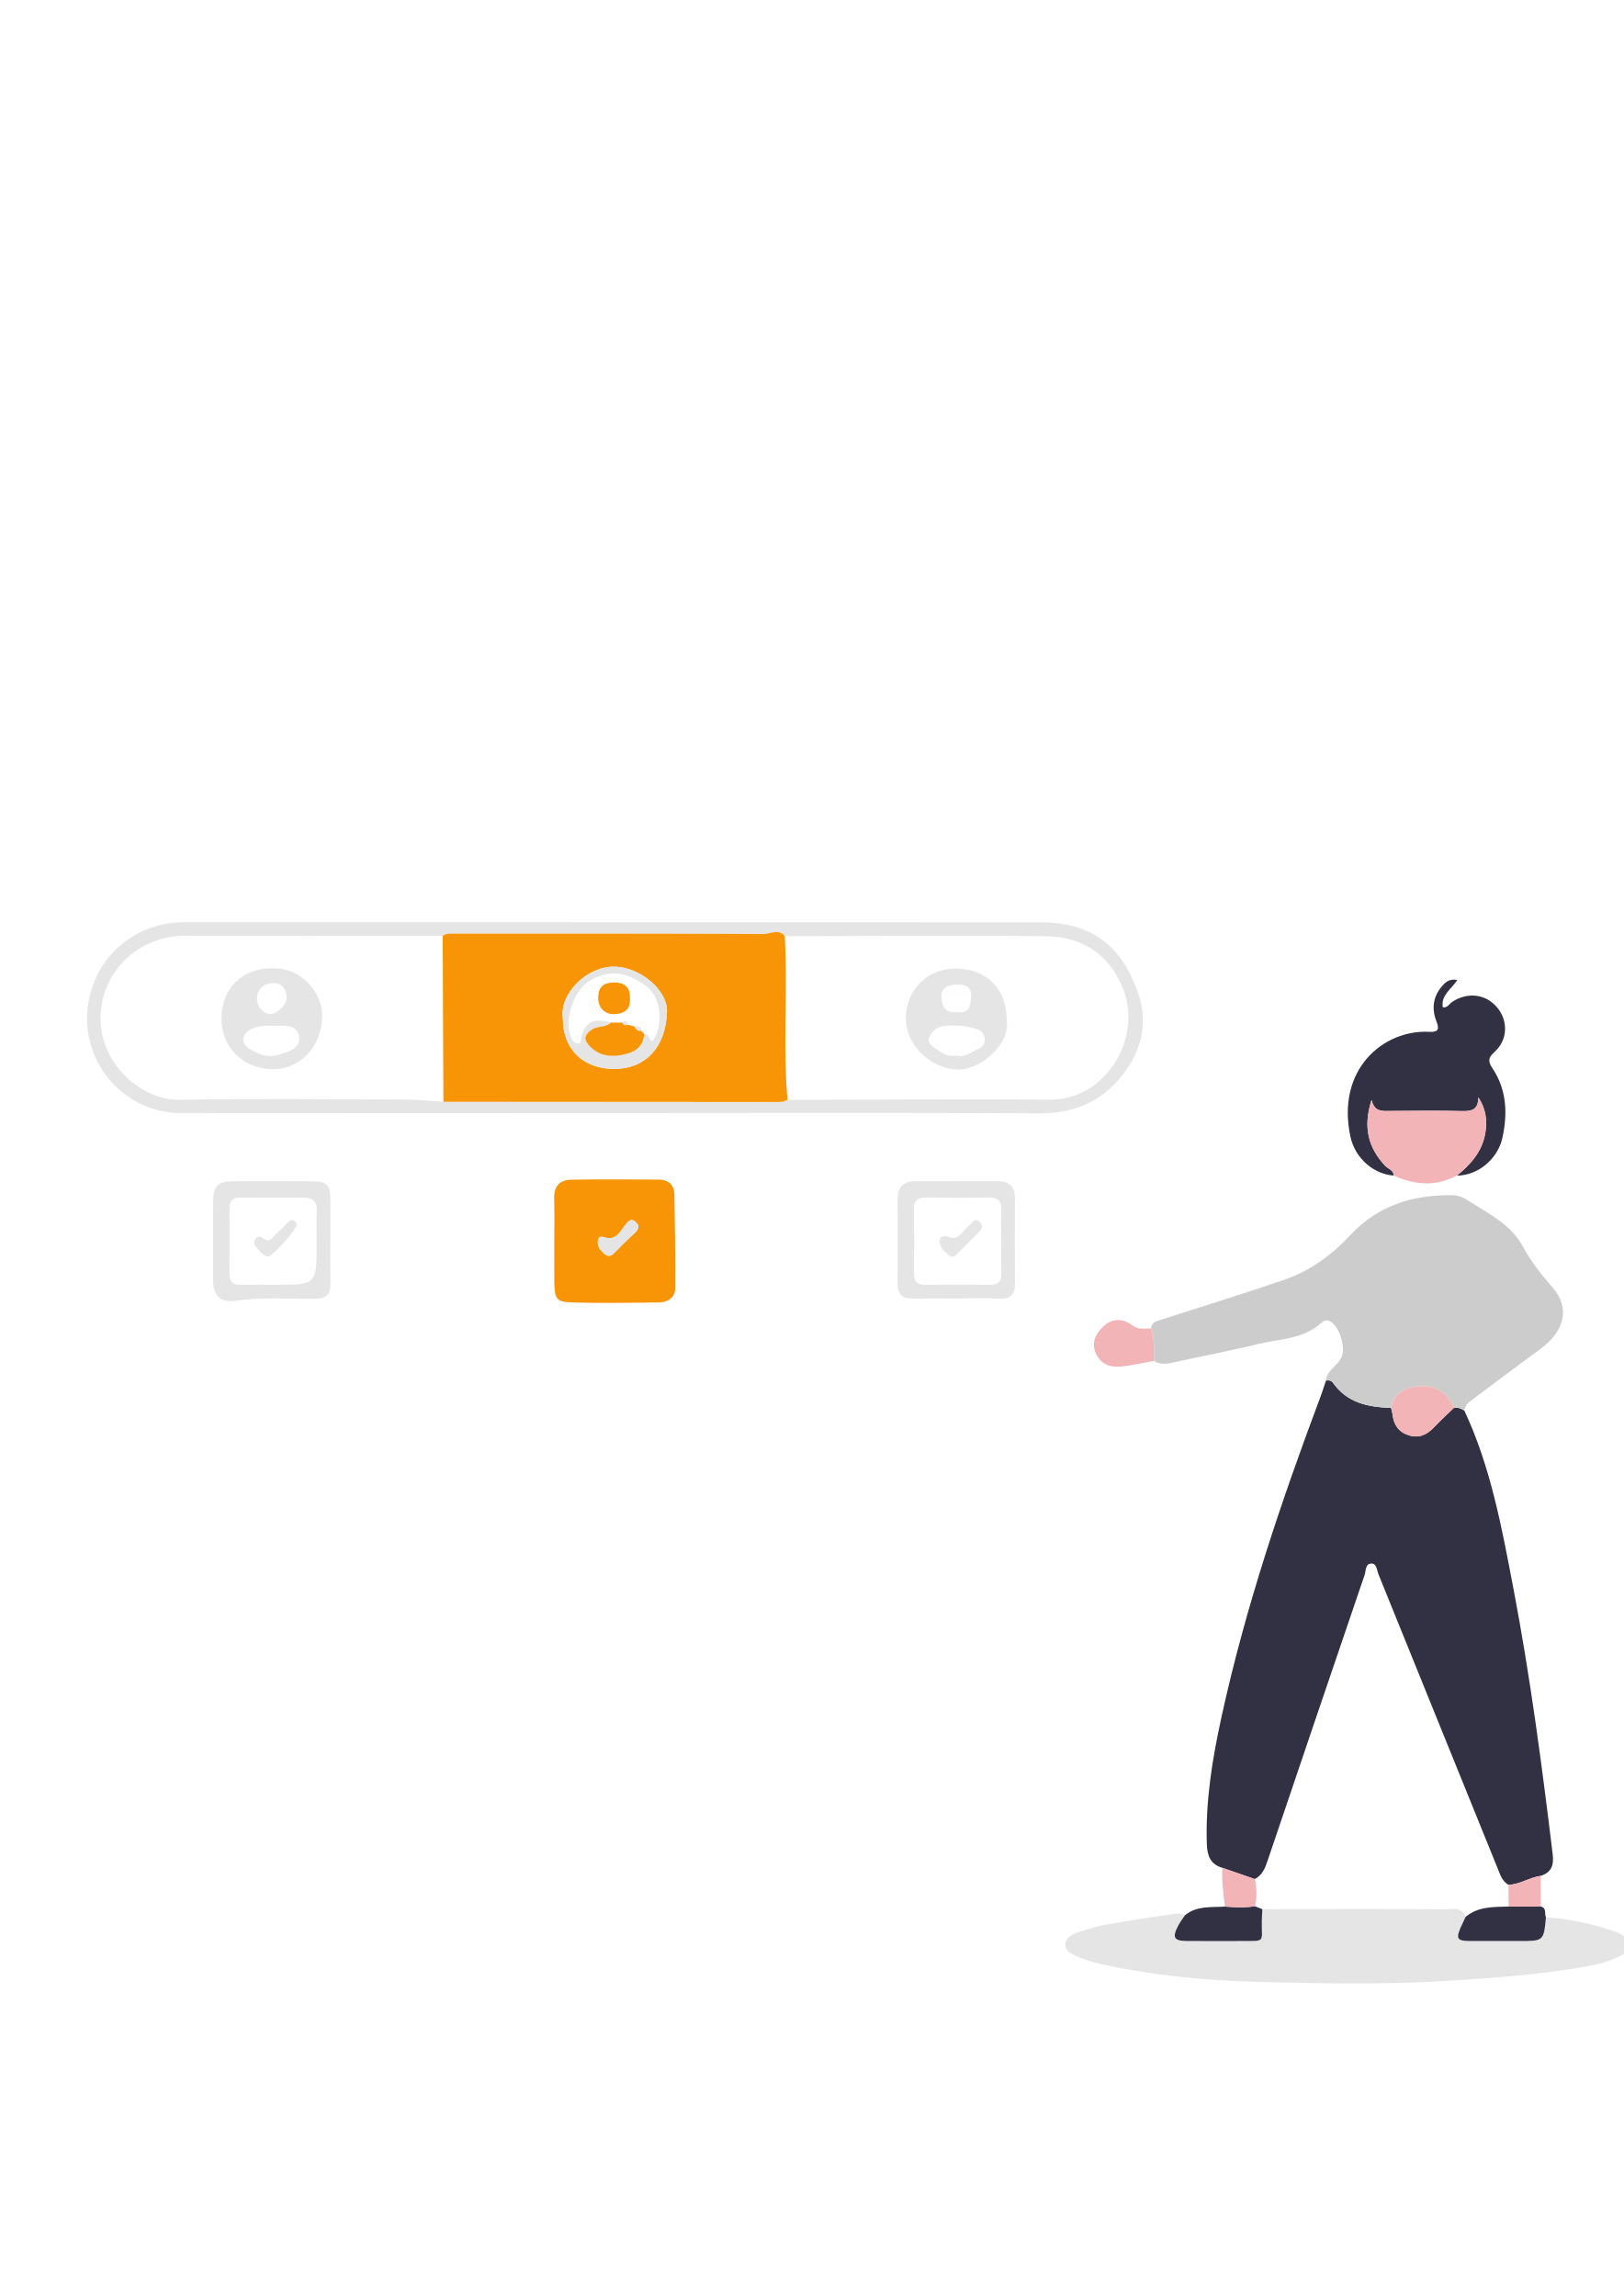
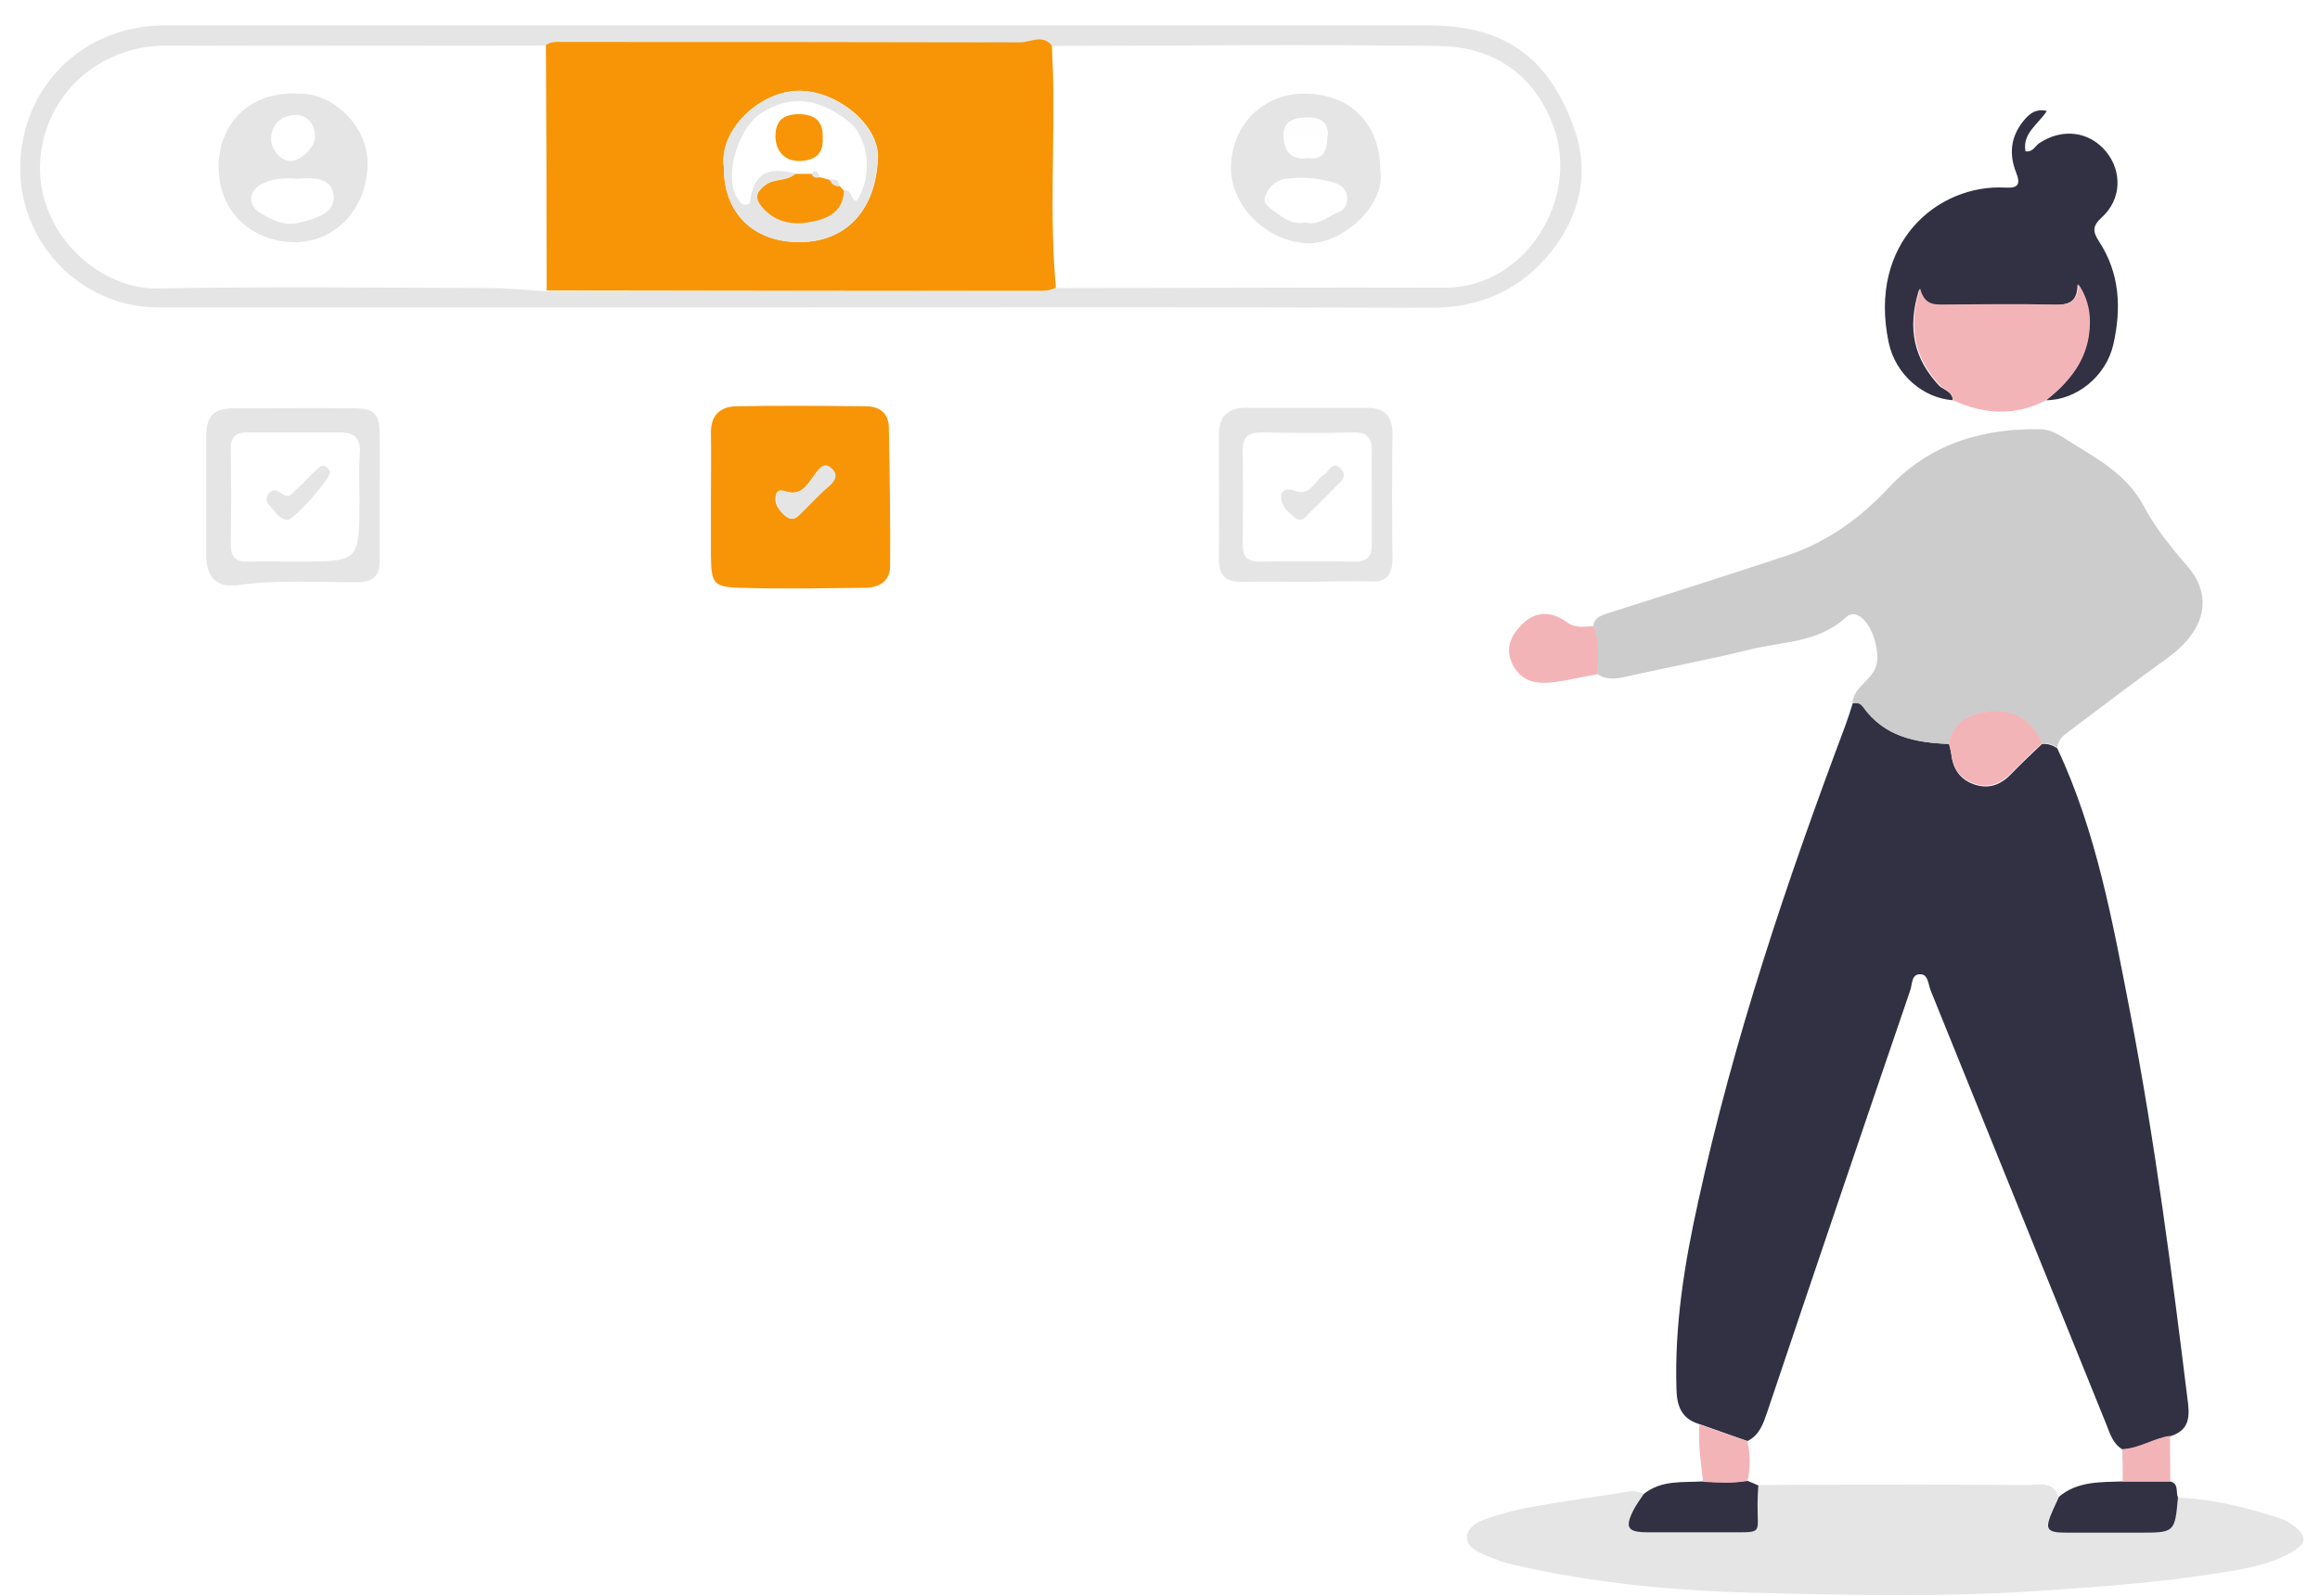
- <svg xmlns="http://www.w3.org/2000/svg" version="1.1" id="Camada_1" x="0px" y="0px" viewBox="0 0 595.28 841.89" style="enable-background:new 0 0 595.28 841.89;" xml:space="preserve">
+ <svg xmlns="http://www.w3.org/2000/svg" version="1.1" id="Camada_1" x="0px" y="0px" viewBox="0 0 575 395.4" style="enable-background:new 0 0 575 395.4;" xml:space="preserve">
  <style type="text/css">
	.st0{fill:#313143;}
	.st1{fill:#CDCCCD;}
	.st2{fill:#E5E5E5;}
	.st3{fill:#F79506;}
	.st4{fill:#F3B4B8;}
	.st5{fill:#FEFEFE;}
</style>
  <g>
-     <path class="st0" d="M448.16,684.89c-4.41-1.26-5.57-4.43-5.72-8.69c-0.52-15.79,2.02-31.23,5.36-46.54   c8.78-40.28,21.94-79.22,36.4-117.76c0.7-1.87,1.28-3.78,1.92-5.67c1.02-0.17,1.91-0.13,2.6,0.85c5.21,7.39,12.97,8.9,21.26,9.16   c0.18,0.8,0.44,1.58,0.54,2.39c0.43,3.77,2.17,6.46,5.94,7.65c3.79,1.2,6.66-0.19,9.24-2.9c2.37-2.49,4.92-4.82,7.39-7.22   c1.41-0.12,2.68,0.26,3.79,1.13c9.7,20.72,13.73,43.03,17.97,65.23c6.15,32.19,10.43,64.68,14.37,97.22c0.5,4.16-0.33,6.81-4.4,8.1   c-4.07,0.57-7.59,3.14-11.78,3.29c-2.38-1.36-3.07-3.82-4.01-6.12c-14.54-35.9-29.07-71.81-43.64-107.7   c-0.59-1.46-0.62-3.87-2.42-3.98c-2.47-0.16-2.15,2.59-2.67,4.13c-11.87,34.77-23.66,69.57-35.43,104.37   c-0.97,2.87-1.91,5.68-4.85,7.18C456.06,687.64,452.11,686.26,448.16,684.89z" />
-     <path class="st1" d="M536.88,517.29c-1.12-0.87-2.38-1.25-3.79-1.13c-2.38-5.48-6.86-8.24-12.53-7.88   c-4.84,0.31-9.44,2.16-10.58,7.96c-8.29-0.26-16.05-1.77-21.26-9.16c-0.69-0.98-1.58-1.03-2.6-0.85c0.32-4.38,5.47-5.68,6.14-10.16   c0.55-3.69-1.54-10.3-4.99-11.73c-1.07-0.44-2.07,0.02-2.77,0.66c-6.72,6.16-15.62,5.91-23.69,7.91   c-10.12,2.5-20.39,4.39-30.57,6.66c-2.52,0.56-4.89,0.94-7.19-0.56c-0.07-4,0.44-8.06-1.05-11.94c0.17-2.04,1.57-2.5,3.32-3.06   c15.02-4.76,30.05-9.52,44.98-14.55c9.72-3.27,17.78-9.09,24.81-16.64c10.13-10.89,23.22-14.87,37.76-14.56   c1.87,0.04,3.92,0.99,5.54,2.04c7.36,4.8,15.44,8.46,20.02,16.98c2.84,5.29,6.74,10.17,10.8,14.85c6.56,7.56,4.41,16.08-4.88,22.82   c-8.45,6.12-16.75,12.45-25.13,18.67C537.94,514.55,537.05,515.68,536.88,517.29z" />
-     <path class="st2" d="M225.05,408.13c-52.96,0-105.93,0.05-158.89-0.02c-21.07-0.03-37.94-19.6-33.54-41.64   c3.28-16.42,17.24-28.33,35.2-28.33c104.43,0.05,208.86-0.01,313.29,0.05c19.06,0.01,29.98,8.25,36.18,26.05   c3.63,10.42,1.42,20.86-5.7,29.88c-7.85,9.94-17.89,14.19-30.64,14.12C328.98,407.95,277.02,408.12,225.05,408.13z M288.72,403.28   c32.16-0.04,64.31-0.25,96.47-0.07c19.69,0.11,33.51-21.86,26.77-40.03c-4.74-12.78-14.81-19.71-28.25-19.88   c-31.98-0.4-63.98-0.06-95.97-0.02c-2.29-2.86-5.25-0.8-7.78-0.81c-37.78-0.16-75.55-0.12-113.33-0.13c-1.49,0-3.01-0.18-4.32,0.8   c-31.44,0-62.88,0.08-94.32-0.02c-14.68-0.04-27.57,9.67-30.56,24.46c-3.96,19.58,12.84,35.97,28.63,35.7   c27.27-0.47,54.56-0.17,81.84-0.09c4.88,0.01,9.76,0.52,14.65,0.8c40.6,0.03,81.21,0.05,121.81,0.08   C285.86,404.07,287.36,404.08,288.72,403.28z" />
-     <path class="st2" d="M566.77,703.08c8.83,0.42,17.33,2.49,25.67,5.28c1.22,0.41,2.37,1.21,3.38,2.04c2.64,2.2,2.93,3.99-0.52,6.05   c-5.72,3.41-12.17,4.37-18.42,5.38c-14.52,2.35-29.2,3.38-43.9,4.36c-23.77,1.59-47.55,1.14-71.27,0.54   c-19.94-0.5-39.93-2.41-59.51-6.89c-2.42-0.55-4.79-1.41-7.07-2.37c-2.14-0.9-4.79-2.14-4.56-4.65c0.21-2.33,2.72-3.69,4.98-4.41   c3.47-1.1,6.98-2.19,10.55-2.82c8.45-1.49,16.95-2.73,25.44-3.97c0.92-0.13,1.94,0.41,2.91,0.63c-0.82,1.23-1.75,2.4-2.44,3.7   c-2.39,4.54-1.7,5.75,3.29,5.77c6.77,0.03,13.54,0.04,20.31,0.01c8.55-0.04,6.85,0.48,6.98-7.21c0.03-1.48,0.13-2.96,0.2-4.44   c4.31-0.03,8.62-0.08,12.94-0.08c17.91,0,35.83-0.07,53.74,0.11c2.72,0.03,6.35-1.25,7.85,2.76c-0.55,1.16-1.11,2.31-1.64,3.49   c-2.03,4.57-1.53,5.35,3.49,5.36c5.95,0.02,11.91,0,17.86,0C565.93,711.73,565.93,711.73,566.77,703.08z" />
-     <path class="st0" d="M510.95,431.06c-7.34-0.53-14.18-6.32-15.88-14.33c-5.24-24.68,12.13-39.26,28.91-38.38   c3.3,0.17,3.77-0.94,2.68-3.71c-1.77-4.51-1.41-8.84,1.72-12.68c1.35-1.65,2.87-3.26,5.89-2.6c-2.12,3.3-6.06,5.52-5.32,9.99   c1.79,0.27,2.36-1.26,3.4-1.95c5.66-3.78,12.44-2.96,16.6,2.1c4.01,4.89,3.84,11.84-1.03,16.22c-2.43,2.19-2.42,3.5-0.75,6   c5.22,7.85,5.59,16.62,3.64,25.47c-1.78,8.04-9.22,13.9-16.7,13.88c5.13-4.13,9.32-8.88,10.44-15.69c0.76-4.6,0.17-8.88-2.57-13.02   c0.01,4.39-2.21,5.15-5.81,5.06c-8.98-0.22-17.97-0.11-26.96-0.04c-2.64,0.02-5.24,0.29-6.38-4.02c-3.21,9.96-1.2,17.49,5,24.12   C508.9,428.62,510.93,428.98,510.95,431.06z" />
-     <path class="st3" d="M203.21,455.25c0-5.33,0.12-10.66-0.04-15.98c-0.13-4.46,2.26-6.63,6.27-6.7c10.65-0.19,21.31-0.1,31.96-0.04   c3.49,0.02,5.78,1.72,5.84,5.4c0.19,11.47,0.42,22.95,0.32,34.42c-0.03,3.56-2.86,5.2-6.16,5.24c-10.32,0.13-20.65,0.26-30.96,0.01   c-6.56-0.16-7.14-1.07-7.22-7.86C203.17,464.91,203.21,460.08,203.21,455.25z M221.67,453.72c-1.06-0.35-2.05-0.43-2.39,0.89   c-0.53,2.03,0.53,3.43,1.89,4.78c1.26,1.25,2.44,1.6,3.81,0.24c2.44-2.42,4.8-4.95,7.4-7.19c1.73-1.49,2.32-3.03,0.54-4.49   c-1.78-1.46-2.82,0.11-3.91,1.52C227.18,451.85,225.64,454.99,221.67,453.72z" />
-     <path class="st4" d="M510.95,431.06c-0.02-2.08-2.05-2.44-3.13-3.6c-6.2-6.64-8.21-14.16-5-24.12c1.13,4.32,3.74,4.05,6.38,4.02   c8.99-0.07,17.98-0.18,26.96,0.04c3.61,0.09,5.83-0.67,5.81-5.06c2.75,4.14,3.33,8.43,2.57,13.02   c-1.12,6.81-5.31,11.56-10.44,15.69C526.39,435.16,518.67,434.55,510.95,431.06z" />
-     <path class="st2" d="M121.12,454.83c0,5.33-0.04,10.66,0.01,15.98c0.03,3.63-1.3,5.34-5.31,5.4c-9.78,0.14-19.57-0.71-29.37,0.74   c-5.79,0.85-8.31-1.94-8.32-7.65c-0.02-9.66-0.03-19.31,0.01-28.97c0.02-5.36,1.82-7.16,7.19-7.19c9.66-0.04,19.32-0.06,28.97,0.01   c5.58,0.04,6.77,1.27,6.81,6.7C121.15,444.84,121.13,449.83,121.12,454.83z M116.1,455.6c0-3.83-0.16-7.66,0.05-11.48   c0.18-3.44-1.35-4.95-4.62-4.96c-7.82-0.02-15.64,0.02-23.47-0.03c-2.72-0.02-3.94,1.16-3.93,3.9c0.05,7.99,0.07,15.98-0.02,23.96   c-0.03,3.01,1.3,4.19,4.22,4.13c4.16-0.09,8.32-0.02,12.48-0.02C116.1,471.09,116.1,471.09,116.1,455.6z" />
-     <path class="st2" d="M350.47,476.12c-5.33,0-10.66-0.06-15.98,0.02c-3.78,0.05-5.44-1.71-5.42-5.46c0.06-10.32,0.03-20.64,0-30.97   c-0.01-4.27,2.02-6.55,6.32-6.57c10.16-0.04,20.31,0,30.47-0.02c4.43-0.01,6.26,2.25,6.23,6.54c-0.06,10.32-0.07,20.65,0.01,30.97   c0.03,3.94-1.45,5.77-5.65,5.55C361.14,475.92,355.8,476.12,350.47,476.12z M367.05,454.88c0-3.65-0.12-7.31,0.04-10.96   c0.14-3.3-0.96-4.9-4.54-4.83c-7.64,0.16-15.28,0.12-22.92,0.01c-3.08-0.04-4.62,0.96-4.57,4.28c0.11,7.81,0.09,15.61,0.01,23.42   c-0.03,2.85,0.95,4.34,4.02,4.31c7.97-0.08,15.95-0.08,23.92,0c3.04,0.03,4.13-1.38,4.06-4.27   C366.97,462.86,367.04,458.87,367.05,454.88z" />
-     <path class="st0" d="M462.8,700.08c-0.07,1.48-0.18,2.96-0.2,4.44c-0.13,7.69,1.57,7.17-6.98,7.21   c-6.77,0.03-13.54,0.02-20.31-0.01c-4.99-0.02-5.68-1.23-3.29-5.77c0.69-1.3,1.62-2.47,2.44-3.7c4.35-3.54,9.61-2.82,14.64-3.14   c3.66,0.24,7.33,0.48,10.98-0.15C460.98,699.33,461.89,699.71,462.8,700.08z" />
-     <path class="st0" d="M566.77,703.08c-0.84,8.65-0.84,8.65-9.74,8.65c-5.95,0-11.91,0.02-17.86,0c-5.03-0.02-5.53-0.79-3.49-5.36   c0.52-1.17,1.09-2.32,1.63-3.49c4.63-3.89,10.27-3.61,15.79-3.8c3.94,0,7.87,0,11.81,0C567.13,699.67,566.16,701.74,566.77,703.08z   " />
-     <path class="st4" d="M421.98,487.06c1.49,3.88,0.99,7.94,1.05,11.94c-3.41,0.63-6.81,1.36-10.24,1.87   c-4.31,0.64-8.4,0.41-10.78-4.1c-2.17-4.11-0.46-7.52,2.41-10.3c3.32-3.22,7.22-3.15,10.86-0.4   C417.44,487.69,419.7,487.15,421.98,487.06z" />
-     <path class="st4" d="M460.08,698.96c-3.65,0.62-7.32,0.38-10.98,0.15c-0.51-4.73-1.34-9.43-0.94-14.21   c3.95,1.37,7.9,2.75,11.85,4.12C460.84,692.32,460.87,695.64,460.08,698.96z" />
-     <path class="st4" d="M564.91,699.08c-3.94,0-7.87,0-11.81,0c-0.02-2.65-0.05-5.3-0.07-7.95c4.19-0.15,7.71-2.72,11.78-3.29   C564.85,691.58,564.88,695.33,564.91,699.08z" />
-     <path class="st4" d="M509.99,516.24c1.14-5.81,5.74-7.65,10.58-7.96c5.67-0.36,10.15,2.4,12.53,7.88c-2.47,2.4-5.02,4.73-7.39,7.22   c-2.58,2.72-5.45,4.1-9.24,2.9c-3.77-1.19-5.51-3.88-5.94-7.65C510.43,517.83,510.17,517.04,509.99,516.24z" />
-     <path class="st3" d="M162.3,343.14c1.31-0.98,2.83-0.8,4.32-0.8c37.78,0.01,75.55-0.03,113.33,0.13c2.53,0.01,5.49-2.06,7.78,0.81   c0.1,2.48,0.22,4.95,0.28,7.43c0.41,17.52-0.85,35.06,0.71,52.57c-1.36,0.8-2.86,0.79-4.36,0.79c-40.6-0.03-81.21-0.05-121.81-0.08   C162.46,383.71,162.38,363.43,162.3,343.14z M206.35,373.3c-0.09,11.25,7.25,18.57,18.62,18.65c11.42,0.09,19.06-7.63,19.55-20.92   c0.29-7.96-9.83-16.41-19.24-16.57C215.23,354.28,205.09,364.24,206.35,373.3z" />
-     <path class="st2" d="M221.67,453.72c3.97,1.26,5.51-1.88,7.35-4.26c1.09-1.4,2.13-2.98,3.91-1.52c1.78,1.47,1.19,3-0.54,4.49   c-2.6,2.24-4.95,4.77-7.4,7.19c-1.38,1.36-2.55,1.01-3.81-0.24c-1.36-1.34-2.42-2.75-1.89-4.78   C219.62,453.29,220.61,453.37,221.67,453.72z" />
-     <path class="st2" d="M206.35,373.3c-1.25-9.06,8.88-19.02,18.94-18.85c9.4,0.17,19.53,8.61,19.24,16.57   c-0.49,13.3-8.13,21.01-19.55,20.92C213.59,391.86,206.26,384.55,206.35,373.3z M224.06,374.92c-2.02,1.94-5.04,1.12-7.26,2.73   c-1.91,1.39-2.96,2.82-1.45,4.9c2.97,4.07,7.46,5.13,11.96,4.38c4.19-0.7,8.52-2.23,8.84-7.79c1.99-0.35,1.54,2.39,3.12,2.56   c4.12-5.91,3.07-15.92-2.05-19.84c-6.8-5.2-13.67-6.99-21.61-1.86c-5.55,3.58-9.35,15.61-5.82,21.09c0.52,0.81,1.15,1.76,2.32,1.53   c1.08-0.21,0.82-1.24,0.98-2.01C214.29,374.78,217.44,373.15,224.06,374.92z" />
-     <path class="st2" d="M369.08,374.15c1.41,8.85-9.93,18.38-18.09,18.05c-9.88-0.39-18.96-9.09-18.9-18.78   c0.07-10.47,7.9-18.32,18.22-18.28C361.79,355.18,369.1,362.59,369.08,374.15z M350.55,387.04c3.22,0.97,5.55-1.43,8.25-2.46   c1.37-0.53,2.32-1.86,2.22-3.57c-0.11-1.9-1.27-3.1-2.9-3.65c-3.97-1.34-8.11-1.58-12.23-1.12c-2.69,0.3-4.7,2.35-5.33,4.62   c-0.57,2.04,1.95,3.12,3.51,4.3C345.97,386.59,348,387.59,350.55,387.04z M351.07,371.11c4.43,0.66,4.76-2.62,4.92-5.59   c0.17-3.33-1.79-4.57-5.08-4.45c-3.19,0.11-5.78,0.81-5.75,4.54C345.19,369.27,346.86,371.64,351.07,371.11z" />
-     <path class="st2" d="M101.3,355.14c8.71,0.04,16.85,8.38,16.81,17.23c-0.04,11.44-8.16,20.23-19.08,19.63   c-9.67-0.53-18.11-7.47-17.83-19.31C81.44,362.97,88.51,354.28,101.3,355.14z M100.61,376.17c-2.89-0.23-5.69-0.1-8.32,1.07   c-3.64,1.61-4.22,5.25-0.91,7.28c3.03,1.85,6.3,3.46,10.23,2.36c3.74-1.05,8.42-2.2,8.08-6.46   C109.31,375.66,104.42,375.93,100.61,376.17z M94.18,366.32c-0.11,2.58,2.28,5.36,4.73,5.51c2.51,0.16,6.29-3.48,6.18-6.13   c-0.13-3.03-1.85-5.33-4.8-5.26C96.93,360.53,94.29,362.37,94.18,366.32z" />
-     <path class="st2" d="M108.85,448.86c-0.1,2.02-9.18,12.07-10.61,11.89c-2.17-0.27-3.13-2.28-4.46-3.69   c-0.75-0.79-0.78-1.87-0.12-2.76c1.39-1.88,2.52-0.28,3.79,0.3c1.63,0.75,2.35-0.78,3.26-1.63c1.7-1.58,3.3-3.27,4.97-4.88   c0.61-0.59,1.38-1.07,2.2-0.44C108.37,448.02,108.66,448.62,108.85,448.86z" />
-     <path class="st2" d="M347.28,453.32c4.3,2.09,5.4-2.11,7.78-3.7c1.32-0.89,2.3-3.68,4.33-1.37c1.7,1.94-0.33,3.27-1.55,4.54   c-2.06,2.13-4.14,4.24-6.28,6.3c-1,0.97-1.94,2.65-3.69,1.2c-1.67-1.38-3.4-2.94-3.4-5.24   C344.45,453.4,345.93,453.07,347.28,453.32z" />
-     <path class="st3" d="M235.1,377.96c0.35,0.4,0.7,0.79,1.05,1.19c-0.32,5.56-4.65,7.09-8.84,7.79c-4.5,0.75-8.99-0.31-11.96-4.38   c-1.52-2.08-0.47-3.51,1.45-4.9c2.22-1.62,5.25-0.79,7.26-2.73c1.38,0.02,2.76,0.03,4.13,0.05c0.38,0.92,1.06,1.09,1.94,0.76   c0.85,0.23,1.7,0.45,2.55,0.67C233.13,377.48,233.9,378.07,235.1,377.96z" />
-     <path class="st5" d="M345.16,365.61c-0.03-3.73,2.55-4.43,5.75-4.54c3.29-0.12,5.25,1.12,5.08,4.45" />
-     <path class="st3" d="M230.94,366.24c0.17,4.21-2.33,5.49-5.68,5.62c-3.71,0.15-6.1-2.55-5.96-6.37c0.14-3.77,2.18-5.22,5.8-5.23   C229.41,360.24,231.12,362.43,230.94,366.24z" />
-     <path class="st2" d="M230.13,375.74c-0.88,0.33-1.56,0.16-1.94-0.76C229.45,373.68,229.82,374.64,230.13,375.74z" />
-     <path class="st2" d="M235.1,377.96c-1.2,0.11-1.97-0.48-2.42-1.55C234.02,376.09,234.92,376.46,235.1,377.96z" />
+     <path class="st0" d="M421.2,353c-4.4-1.3-5.6-4.4-5.7-8.7c-0.5-15.8,2-31.2,5.4-46.5c8.8-40.3,21.9-79.2,36.4-117.8   c0.7-1.9,1.3-3.8,1.9-5.7c1-0.2,1.9-0.1,2.6,0.9c5.2,7.4,13,8.9,21.3,9.2c0.2,0.8,0.4,1.6,0.5,2.4c0.4,3.8,2.2,6.5,5.9,7.7   c3.8,1.2,6.7-0.2,9.2-2.9c2.4-2.5,4.9-4.8,7.4-7.2c1.4-0.1,2.7,0.3,3.8,1.1c9.7,20.7,13.7,43,18,65.2c6.2,32.2,10.4,64.7,14.4,97.2   c0.5,4.2-0.3,6.8-4.4,8.1c-4.1,0.6-7.6,3.1-11.8,3.3c-2.4-1.4-3.1-3.8-4-6.1c-14.5-35.9-29.1-71.8-43.6-107.7   c-0.6-1.5-0.6-3.9-2.4-4c-2.5-0.2-2.1,2.6-2.7,4.1c-11.9,34.8-23.7,69.6-35.4,104.4c-1,2.9-1.9,5.7-4.9,7.2   C429.1,355.8,425.1,354.4,421.2,353z" />
+     <path class="st1" d="M509.9,185.4c-1.1-0.9-2.4-1.2-3.8-1.1c-2.4-5.5-6.9-8.2-12.5-7.9c-4.8,0.3-9.4,2.2-10.6,8   c-8.3-0.3-16-1.8-21.3-9.2c-0.7-1-1.6-1-2.6-0.9c0.3-4.4,5.5-5.7,6.1-10.2c0.5-3.7-1.5-10.3-5-11.7c-1.1-0.4-2.1,0-2.8,0.7   c-6.7,6.2-15.6,5.9-23.7,7.9c-10.1,2.5-20.4,4.4-30.6,6.7c-2.5,0.6-4.9,0.9-7.2-0.6c-0.1-4,0.4-8.1-1-11.9c0.2-2,1.6-2.5,3.3-3.1   c15-4.8,30-9.5,45-14.5c9.7-3.3,17.8-9.1,24.8-16.6c10.1-10.9,23.2-14.9,37.8-14.6c1.9,0,3.9,1,5.5,2c7.4,4.8,15.4,8.5,20,17   c2.8,5.3,6.7,10.2,10.8,14.9c6.6,7.6,4.4,16.1-4.9,22.8c-8.5,6.1-16.8,12.5-25.1,18.7C510.9,182.7,510,183.8,509.9,185.4z" />
+     <path class="st2" d="M198.1,76.2c-53,0-105.9,0-158.9,0c-21.1,0-37.9-19.6-33.5-41.6C8.9,18.2,22.9,6.3,40.8,6.3   c104.4,0,208.9,0,313.3,0c19.1,0,30,8.2,36.2,26c3.6,10.4,1.4,20.9-5.7,29.9c-7.9,9.9-17.9,14.2-30.6,14.1   C302,76.1,250,76.2,198.1,76.2z M261.7,71.4c32.2,0,64.3-0.2,96.5-0.1c19.7,0.1,33.5-21.9,26.8-40c-4.7-12.8-14.8-19.7-28.2-19.9   c-32-0.4-64-0.1-96,0c-2.3-2.9-5.2-0.8-7.8-0.8c-37.8-0.2-75.6-0.1-113.3-0.1c-1.5,0-3-0.2-4.3,0.8c-31.4,0-62.9,0.1-94.3,0   c-14.7,0-27.6,9.7-30.6,24.5c-4,19.6,12.8,36,28.6,35.7c27.3-0.5,54.6-0.2,81.8-0.1c4.9,0,9.8,0.5,14.6,0.8   c40.6,0,81.2,0,121.8,0.1C258.9,72.2,260.4,72.2,261.7,71.4z" />
+     <path class="st2" d="M539.8,371.2c8.8,0.4,17.3,2.5,25.7,5.3c1.2,0.4,2.4,1.2,3.4,2c2.6,2.2,2.9,4-0.5,6   c-5.7,3.4-12.2,4.4-18.4,5.4c-14.5,2.3-29.2,3.4-43.9,4.4c-23.8,1.6-47.5,1.1-71.3,0.5c-19.9-0.5-39.9-2.4-59.5-6.9   c-2.4-0.5-4.8-1.4-7.1-2.4c-2.1-0.9-4.8-2.1-4.6-4.7c0.2-2.3,2.7-3.7,5-4.4c3.5-1.1,7-2.2,10.5-2.8c8.5-1.5,17-2.7,25.4-4   c0.9-0.1,1.9,0.4,2.9,0.6c-0.8,1.2-1.8,2.4-2.4,3.7c-2.4,4.5-1.7,5.8,3.3,5.8c6.8,0,13.5,0,20.3,0c8.5,0,6.9,0.5,7-7.2   c0-1.5,0.1-3,0.2-4.4c4.3,0,8.6-0.1,12.9-0.1c17.9,0,35.8-0.1,53.7,0.1c2.7,0,6.3-1.2,7.8,2.8c-0.5,1.2-1.1,2.3-1.6,3.5   c-2,4.6-1.5,5.3,3.5,5.4c6,0,11.9,0,17.9,0C538.9,379.8,538.9,379.8,539.8,371.2z" />
+     <path class="st0" d="M484,99.2c-7.3-0.5-14.2-6.3-15.9-14.3c-5.2-24.7,12.1-39.3,28.9-38.4c3.3,0.2,3.8-0.9,2.7-3.7   c-1.8-4.5-1.4-8.8,1.7-12.7c1.3-1.6,2.9-3.3,5.9-2.6c-2.1,3.3-6.1,5.5-5.3,10c1.8,0.3,2.4-1.3,3.4-2c5.7-3.8,12.4-3,16.6,2.1   c4,4.9,3.8,11.8-1,16.2c-2.4,2.2-2.4,3.5-0.8,6c5.2,7.9,5.6,16.6,3.6,25.5c-1.8,8-9.2,13.9-16.7,13.9c5.1-4.1,9.3-8.9,10.4-15.7   c0.8-4.6,0.2-8.9-2.6-13c0,4.4-2.2,5.1-5.8,5.1c-9-0.2-18-0.1-27,0c-2.6,0-5.2,0.3-6.4-4c-3.2,10-1.2,17.5,5,24.1   C481.9,96.7,483.9,97.1,484,99.2z" />
+     <path class="st3" d="M176.2,123.4c0-5.3,0.1-10.7,0-16c-0.1-4.5,2.3-6.6,6.3-6.7c10.6-0.2,21.3-0.1,32,0c3.5,0,5.8,1.7,5.8,5.4   c0.2,11.5,0.4,23,0.3,34.4c0,3.6-2.9,5.2-6.2,5.2c-10.3,0.1-20.6,0.3-31,0c-6.6-0.2-7.1-1.1-7.2-7.9   C176.2,133,176.2,128.2,176.2,123.4z M194.7,121.8c-1.1-0.4-2.1-0.4-2.4,0.9c-0.5,2,0.5,3.4,1.9,4.8c1.3,1.2,2.4,1.6,3.8,0.2   c2.4-2.4,4.8-5,7.4-7.2c1.7-1.5,2.3-3,0.5-4.5c-1.8-1.5-2.8,0.1-3.9,1.5C200.2,120,198.6,123.1,194.7,121.8z" />
+     <path class="st4" d="M484,99.2c0-2.1-2-2.4-3.1-3.6c-6.2-6.6-8.2-14.2-5-24.1c1.1,4.3,3.7,4,6.4,4c9-0.1,18-0.2,27,0   c3.6,0.1,5.8-0.7,5.8-5.1c2.8,4.1,3.3,8.4,2.6,13c-1.1,6.8-5.3,11.6-10.4,15.7C499.4,103.3,491.7,102.7,484,99.2z" />
+     <path class="st2" d="M94.1,122.9c0,5.3,0,10.7,0,16c0,3.6-1.3,5.3-5.3,5.4c-9.8,0.1-19.6-0.7-29.4,0.7c-5.8,0.9-8.3-1.9-8.3-7.6   c0-9.7,0-19.3,0-29c0-5.4,1.8-7.2,7.2-7.2c9.7,0,19.3-0.1,29,0c5.6,0,6.8,1.3,6.8,6.7C94.2,112.9,94.1,117.9,94.1,122.9z    M89.1,123.7c0-3.8-0.2-7.7,0.1-11.5c0.2-3.4-1.3-5-4.6-5c-7.8,0-15.6,0-23.5,0c-2.7,0-3.9,1.2-3.9,3.9c0.1,8,0.1,16,0,24   c0,3,1.3,4.2,4.2,4.1c4.2-0.1,8.3,0,12.5,0C89.1,139.2,89.1,139.2,89.1,123.7z" />
+     <path class="st2" d="M323.5,144.2c-5.3,0-10.7-0.1-16,0c-3.8,0-5.4-1.7-5.4-5.5c0.1-10.3,0-20.6,0-31c0-4.3,2-6.5,6.3-6.6   c10.2,0,20.3,0,30.5,0c4.4,0,6.3,2.2,6.2,6.5c-0.1,10.3-0.1,20.6,0,31c0,3.9-1.5,5.8-5.6,5.5C334.1,144,328.8,144.2,323.5,144.2z    M340,123c0-3.6-0.1-7.3,0-11c0.1-3.3-1-4.9-4.5-4.8c-7.6,0.2-15.3,0.1-22.9,0c-3.1,0-4.6,1-4.6,4.3c0.1,7.8,0.1,15.6,0,23.4   c0,2.9,1,4.3,4,4.3c8-0.1,16-0.1,23.9,0c3,0,4.1-1.4,4.1-4.3C340,131,340,127,340,123z" />
+     <path class="st0" d="M435.8,368.2c-0.1,1.5-0.2,3-0.2,4.4c-0.1,7.7,1.6,7.2-7,7.2c-6.8,0-13.5,0-20.3,0c-5,0-5.7-1.2-3.3-5.8   c0.7-1.3,1.6-2.5,2.4-3.7c4.4-3.5,9.6-2.8,14.6-3.1c3.7,0.2,7.3,0.5,11-0.2C434,367.4,434.9,367.8,435.8,368.2z" />
+     <path class="st0" d="M539.8,371.2c-0.8,8.7-0.8,8.7-9.7,8.7c-6,0-11.9,0-17.9,0c-5,0-5.5-0.8-3.5-5.4c0.5-1.2,1.1-2.3,1.6-3.5   c4.6-3.9,10.3-3.6,15.8-3.8c3.9,0,7.9,0,11.8,0C540.1,367.8,539.2,369.8,539.8,371.2z" />
+     <path class="st4" d="M395,155.2c1.5,3.9,1,7.9,1,11.9c-3.4,0.6-6.8,1.4-10.2,1.9c-4.3,0.6-8.4,0.4-10.8-4.1   c-2.2-4.1-0.5-7.5,2.4-10.3c3.3-3.2,7.2-3.1,10.9-0.4C390.4,155.8,392.7,155.3,395,155.2z" />
+     <path class="st4" d="M433.1,367.1c-3.6,0.6-7.3,0.4-11,0.2c-0.5-4.7-1.3-9.4-0.9-14.2c4,1.4,7.9,2.8,11.9,4.1   C433.8,360.4,433.9,363.8,433.1,367.1z" />
+     <path class="st4" d="M537.9,367.2c-3.9,0-7.9,0-11.8,0c0-2.7,0-5.3-0.1-8c4.2-0.2,7.7-2.7,11.8-3.3   C537.8,359.7,537.9,363.4,537.9,367.2z" />
+     <path class="st4" d="M483,184.3c1.1-5.8,5.7-7.6,10.6-8c5.7-0.4,10.2,2.4,12.5,7.9c-2.5,2.4-5,4.7-7.4,7.2   c-2.6,2.7-5.5,4.1-9.2,2.9c-3.8-1.2-5.5-3.9-5.9-7.7C483.4,185.9,483.2,185.1,483,184.3z" />
+     <path class="st3" d="M135.3,11.2c1.3-1,2.8-0.8,4.3-0.8c37.8,0,75.6,0,113.3,0.1c2.5,0,5.5-2.1,7.8,0.8c0.1,2.5,0.2,5,0.3,7.4   c0.4,17.5-0.9,35.1,0.7,52.6c-1.4,0.8-2.9,0.8-4.4,0.8c-40.6,0-81.2,0-121.8-0.1C135.5,51.8,135.4,31.5,135.3,11.2z M179.4,41.4   c-0.1,11.2,7.2,18.6,18.6,18.6c11.4,0.1,19.1-7.6,19.6-20.9c0.3-8-9.8-16.4-19.2-16.6C188.2,22.4,178.1,32.3,179.4,41.4z" />
+     <path class="st2" d="M194.7,121.8c4,1.3,5.5-1.9,7.4-4.3c1.1-1.4,2.1-3,3.9-1.5c1.8,1.5,1.2,3-0.5,4.5c-2.6,2.2-4.9,4.8-7.4,7.2   c-1.4,1.4-2.6,1-3.8-0.2c-1.4-1.3-2.4-2.8-1.9-4.8C192.6,121.4,193.6,121.5,194.7,121.8z" />
+     <path class="st2" d="M179.4,41.4c-1.2-9.1,8.9-19,18.9-18.9c9.4,0.2,19.5,8.6,19.2,16.6c-0.5,13.3-8.1,21-19.6,20.9   C186.6,60,179.3,52.7,179.4,41.4z M197.1,43c-2,1.9-5,1.1-7.3,2.7c-1.9,1.4-3,2.8-1.4,4.9c3,4.1,7.5,5.1,12,4.4   c4.2-0.7,8.5-2.2,8.8-7.8c2-0.4,1.5,2.4,3.1,2.6c4.1-5.9,3.1-15.9-2.1-19.8c-6.8-5.2-13.7-7-21.6-1.9c-5.6,3.6-9.4,15.6-5.8,21.1   c0.5,0.8,1.1,1.8,2.3,1.5c1.1-0.2,0.8-1.2,1-2C187.3,42.9,190.4,41.3,197.1,43z" />
+     <path class="st2" d="M342.1,42.3c1.4,8.9-9.9,18.4-18.1,18c-9.9-0.4-19-9.1-18.9-18.8c0.1-10.5,7.9-18.3,18.2-18.3   C334.8,23.3,342.1,30.7,342.1,42.3z M323.5,55.1c3.2,1,5.5-1.4,8.2-2.5c1.4-0.5,2.3-1.9,2.2-3.6c-0.1-1.9-1.3-3.1-2.9-3.6   c-4-1.3-8.1-1.6-12.2-1.1c-2.7,0.3-4.7,2.4-5.3,4.6c-0.6,2,2,3.1,3.5,4.3C319,54.7,321,55.7,323.5,55.1z M324.1,39.2   c4.4,0.7,4.8-2.6,4.9-5.6c0.2-3.3-1.8-4.6-5.1-4.5c-3.2,0.1-5.8,0.8-5.8,4.5C318.2,37.4,319.9,39.8,324.1,39.2z" />
+     <path class="st2" d="M74.3,23.2c8.7,0,16.8,8.4,16.8,17.2c0,11.4-8.2,20.2-19.1,19.6c-9.7-0.5-18.1-7.5-17.8-19.3   C54.4,31.1,61.5,22.4,74.3,23.2z M73.6,44.3c-2.9-0.2-5.7-0.1-8.3,1.1c-3.6,1.6-4.2,5.2-0.9,7.3c3,1.9,6.3,3.5,10.2,2.4   c3.7-1,8.4-2.2,8.1-6.5C82.3,43.8,77.4,44,73.6,44.3z M67.2,34.4c-0.1,2.6,2.3,5.4,4.7,5.5c2.5,0.2,6.3-3.5,6.2-6.1   c-0.1-3-1.8-5.3-4.8-5.3C69.9,28.6,67.3,30.5,67.2,34.4z" />
+     <path class="st2" d="M81.8,117c-0.1,2-9.2,12.1-10.6,11.9c-2.2-0.3-3.1-2.3-4.5-3.7c-0.8-0.8-0.8-1.9-0.1-2.8   c1.4-1.9,2.5-0.3,3.8,0.3c1.6,0.8,2.3-0.8,3.3-1.6c1.7-1.6,3.3-3.3,5-4.9c0.6-0.6,1.4-1.1,2.2-0.4C81.4,116.1,81.7,116.7,81.8,117z   " />
+     <path class="st2" d="M320.3,121.4c4.3,2.1,5.4-2.1,7.8-3.7c1.3-0.9,2.3-3.7,4.3-1.4c1.7,1.9-0.3,3.3-1.5,4.5   c-2.1,2.1-4.1,4.2-6.3,6.3c-1,1-1.9,2.6-3.7,1.2c-1.7-1.4-3.4-2.9-3.4-5.2C317.5,121.5,318.9,121.2,320.3,121.4z" />
+     <path class="st3" d="M208.1,46.1c0.4,0.4,0.7,0.8,1.1,1.2c-0.3,5.6-4.6,7.1-8.8,7.8c-4.5,0.8-9-0.3-12-4.4   c-1.5-2.1-0.5-3.5,1.4-4.9c2.2-1.6,5.2-0.8,7.3-2.7c1.4,0,2.8,0,4.1,0c0.4,0.9,1.1,1.1,1.9,0.8c0.9,0.2,1.7,0.5,2.6,0.7   C206.1,45.6,206.9,46.2,208.1,46.1z" />
+     <path class="st5" d="M318.2,33.7c0-3.7,2.5-4.4,5.8-4.5c3.3-0.1,5.2,1.1,5.1,4.5" />
+     <path class="st3" d="M203.9,34.3c0.2,4.2-2.3,5.5-5.7,5.6c-3.7,0.1-6.1-2.5-6-6.4c0.1-3.8,2.2-5.2,5.8-5.2   C202.4,28.3,204.1,30.5,203.9,34.3z" />
+     <path class="st2" d="M203.1,43.8c-0.9,0.3-1.6,0.2-1.9-0.8C202.4,41.8,202.8,42.8,203.1,43.8z" />
+     <path class="st2" d="M208.1,46.1c-1.2,0.1-2-0.5-2.4-1.5C207,44.2,207.9,44.6,208.1,46.1z" />
  </g>
</svg>
